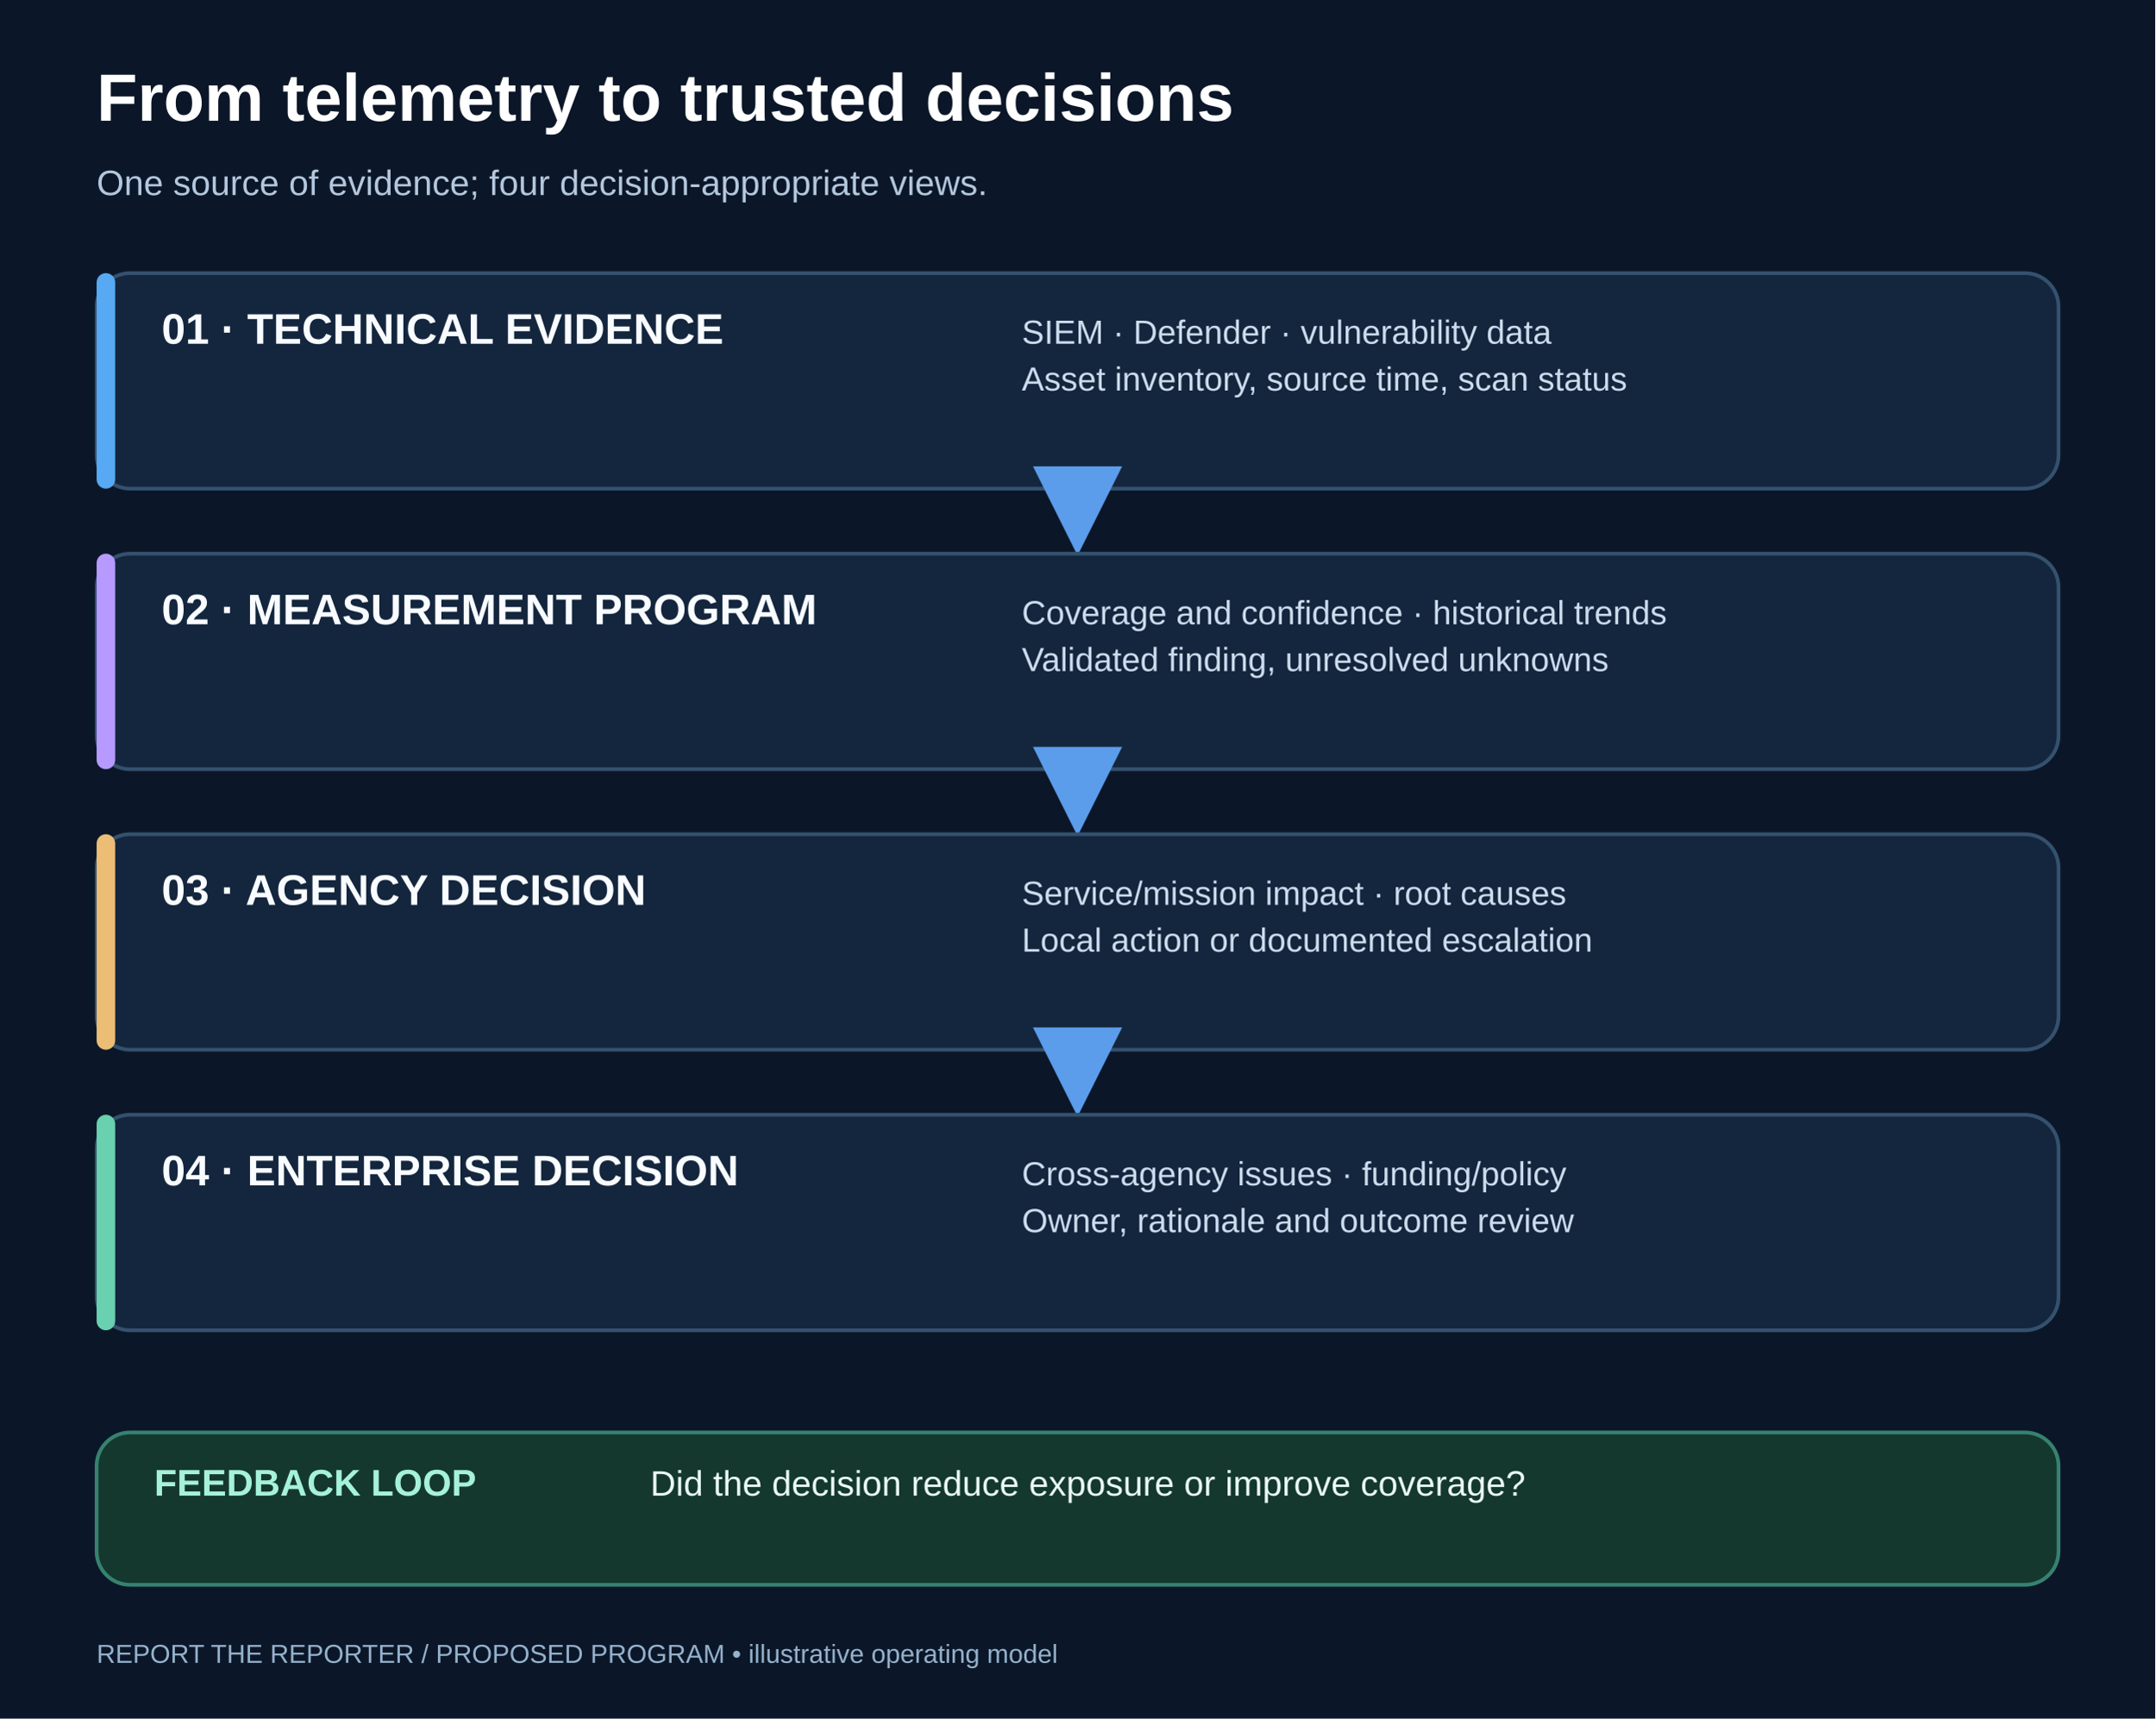
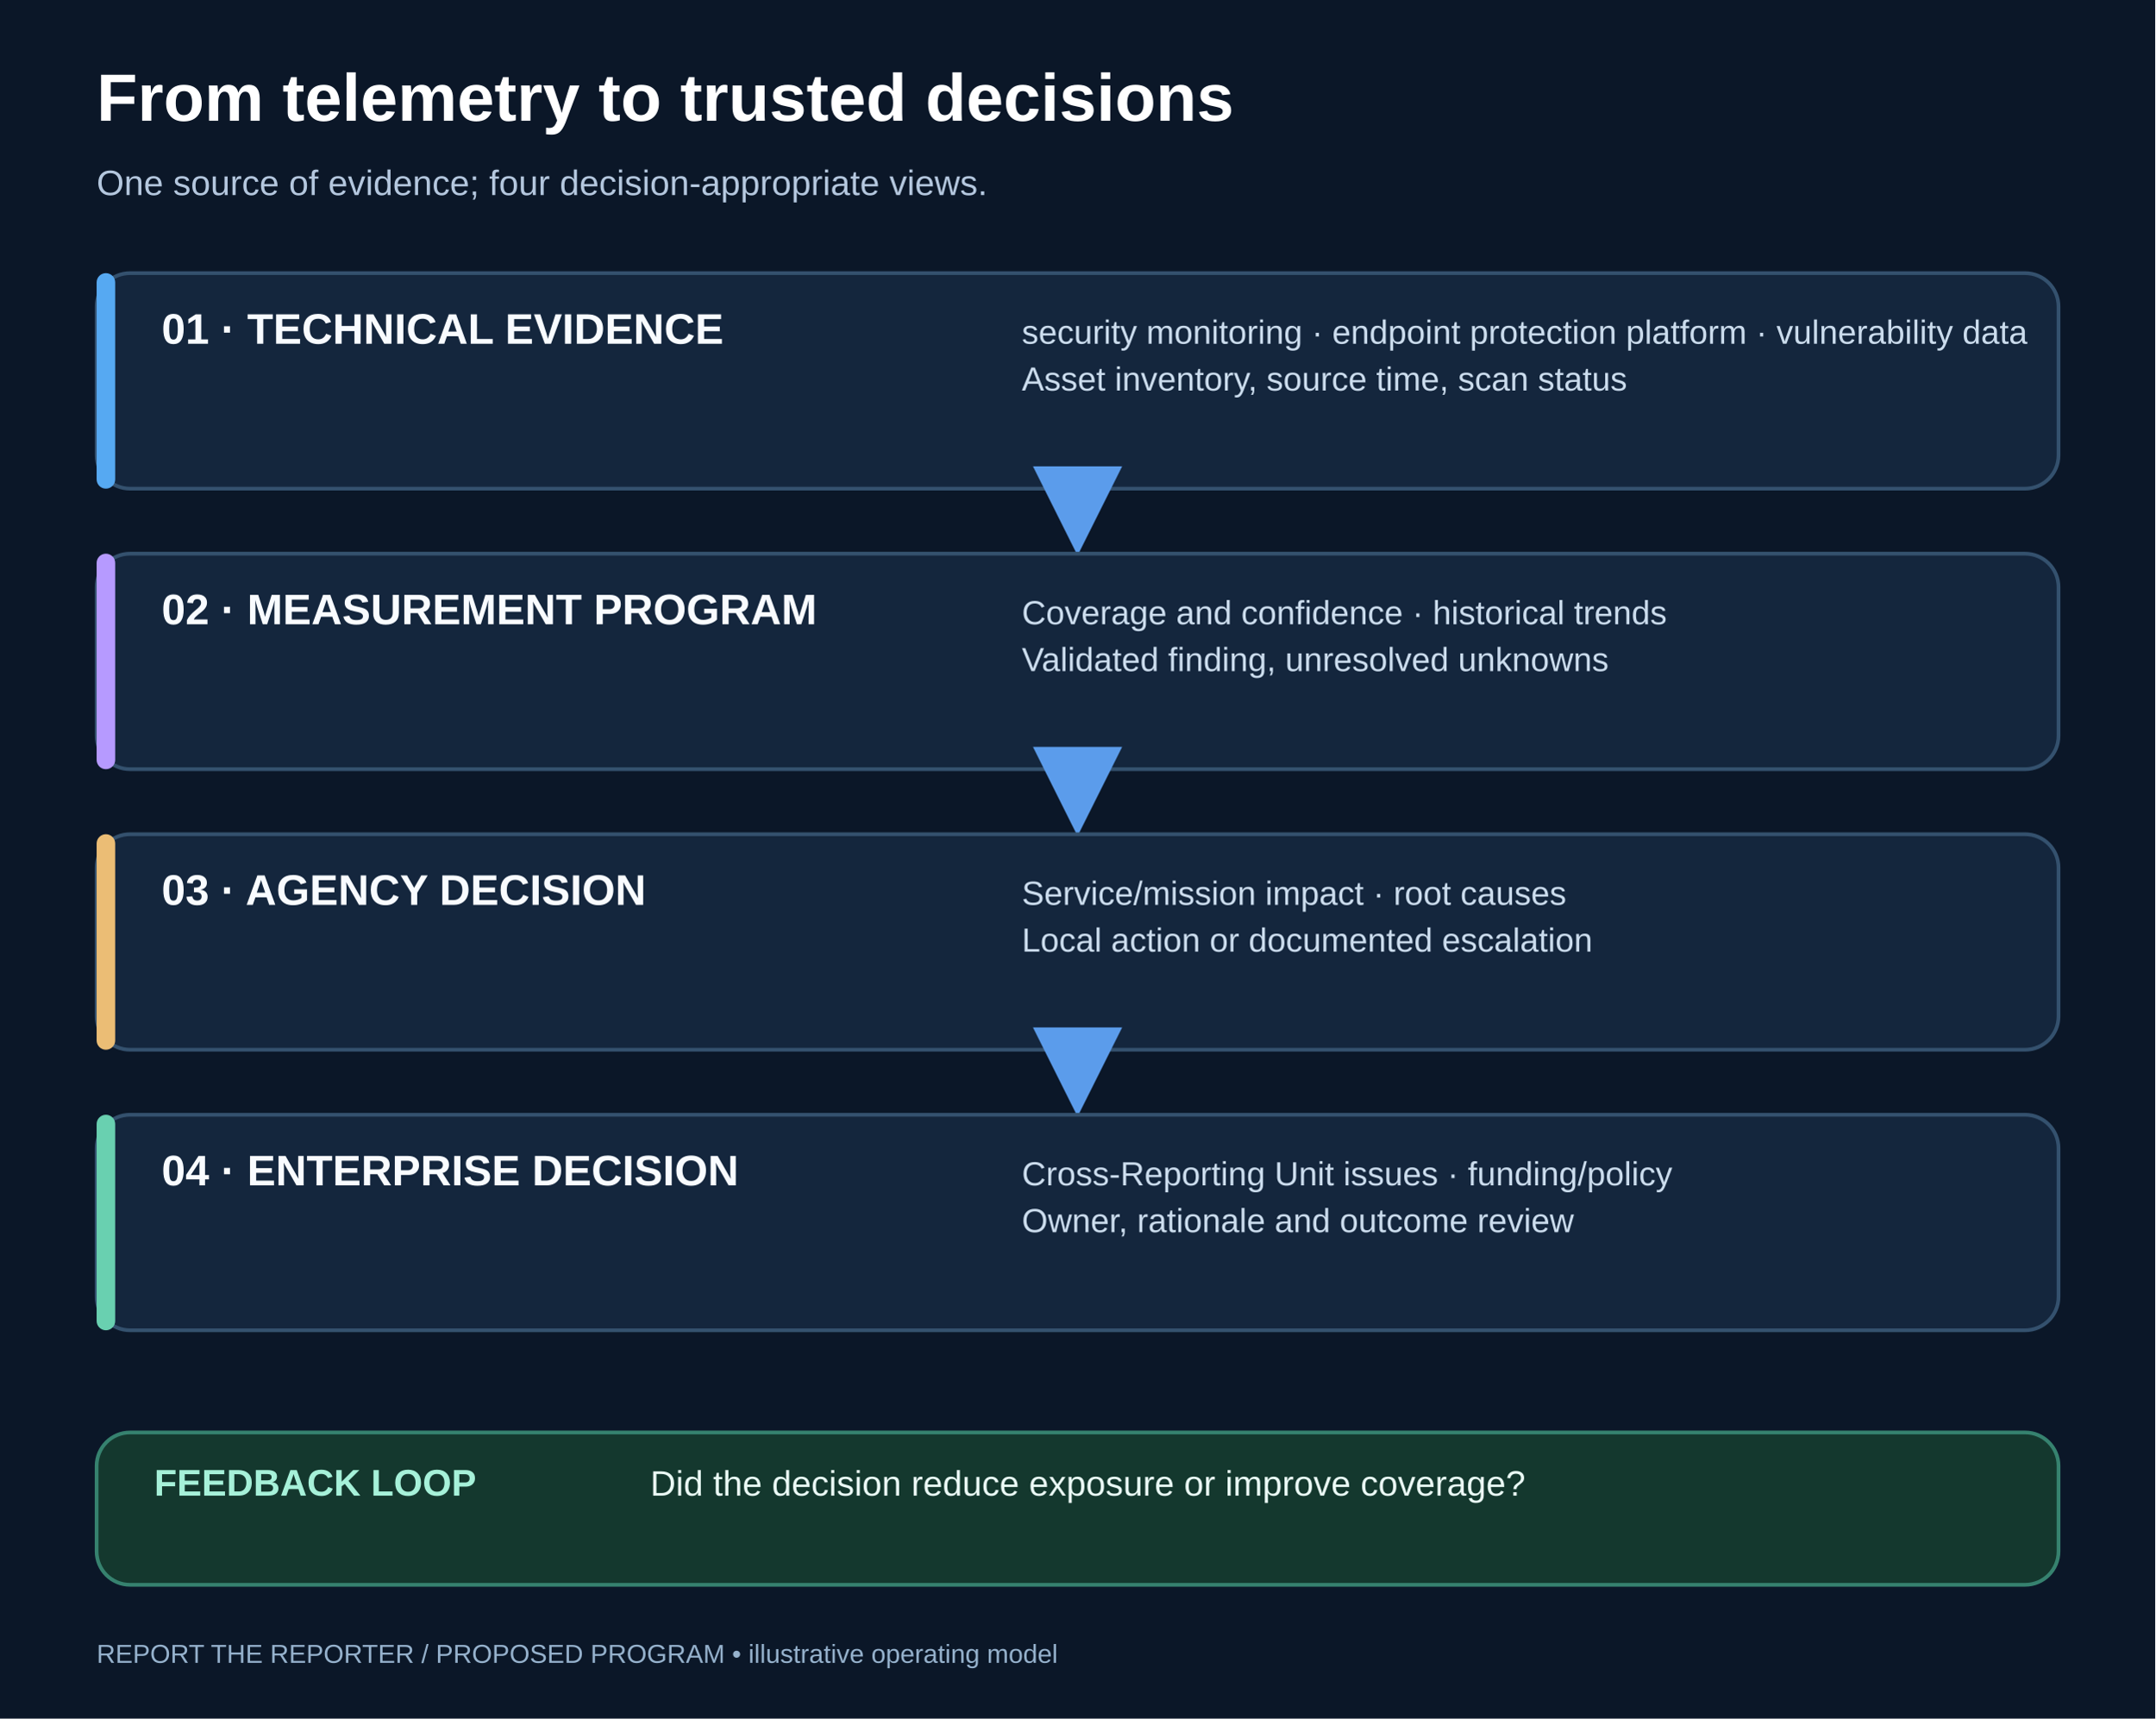
<svg xmlns="http://www.w3.org/2000/svg" role="img" viewBox="0 0 1160 925" width="1160" height="925">
  <defs>
    <marker id="arrow" markerWidth="12" markerHeight="12" refX="10" refY="6" orient="auto">
      <path d="M0 0 L12 6 L0 12Z" fill="#5b9ceb" />
    </marker>
  </defs>
  <rect width="100%" height="100%" fill="#0b1728" />
  <text x="52" y="65" fill="#fff" font-family="Arial,Helvetica,sans-serif" font-size="36" font-weight="700">
    <tspan x="52" dy="0">From telemetry to trusted decisions</tspan>
  </text>
  <text x="52" y="105" fill="#b4c7de" font-family="Arial,Helvetica,sans-serif" font-size="19" font-weight="500">
    <tspan x="52" dy="0">One source of evidence; four decision-appropriate views.</tspan>
  </text>
  <rect x="52" y="147" width="1056" height="116" rx="18" fill="#14263d" stroke="#34516e" stroke-width="2" />
  <rect x="52" y="147" width="10" height="116" rx="5" fill="#56a9f2" />
  <text x="87" y="185" fill="#f8fbff" font-family="Arial,Helvetica,sans-serif" font-size="23" font-weight="700">
    <tspan x="87" dy="0">01 · TECHNICAL EVIDENCE</tspan>
  </text>
  <text x="550" y="185" fill="#cbdced" font-family="Arial,Helvetica,sans-serif" font-size="18" font-weight="500">
-     <tspan x="550" dy="0">SIEM · Defender · vulnerability data</tspan>
+     <tspan x="550" dy="0">security monitoring · endpoint protection platform · vulnerability data</tspan>
    <tspan x="550" dy="25.2">Asset inventory, source time, scan status</tspan>
  </text>
  <path d="M580 266 L580 291" stroke="#5b9ceb" stroke-width="4" fill="none" marker-end="url(#arrow)" />
  <rect x="52" y="298" width="1056" height="116" rx="18" fill="#14263d" stroke="#34516e" stroke-width="2" />
  <rect x="52" y="298" width="10" height="116" rx="5" fill="#b69aff" />
  <text x="87" y="336" fill="#f8fbff" font-family="Arial,Helvetica,sans-serif" font-size="23" font-weight="700">
    <tspan x="87" dy="0">02 · MEASUREMENT PROGRAM</tspan>
  </text>
  <text x="550" y="336" fill="#cbdced" font-family="Arial,Helvetica,sans-serif" font-size="18" font-weight="500">
    <tspan x="550" dy="0">Coverage and confidence · historical trends</tspan>
    <tspan x="550" dy="25.2">Validated finding, unresolved unknowns</tspan>
  </text>
  <path d="M580 417 L580 442" stroke="#5b9ceb" stroke-width="4" fill="none" marker-end="url(#arrow)" />
  <rect x="52" y="449" width="1056" height="116" rx="18" fill="#14263d" stroke="#34516e" stroke-width="2" />
  <rect x="52" y="449" width="10" height="116" rx="5" fill="#ebbd75" />
  <text x="87" y="487" fill="#f8fbff" font-family="Arial,Helvetica,sans-serif" font-size="23" font-weight="700">
    <tspan x="87" dy="0">03 · AGENCY DECISION</tspan>
  </text>
  <text x="550" y="487" fill="#cbdced" font-family="Arial,Helvetica,sans-serif" font-size="18" font-weight="500">
    <tspan x="550" dy="0">Service/mission impact · root causes</tspan>
    <tspan x="550" dy="25.2">Local action or documented escalation</tspan>
  </text>
  <path d="M580 568 L580 593" stroke="#5b9ceb" stroke-width="4" fill="none" marker-end="url(#arrow)" />
  <rect x="52" y="600" width="1056" height="116" rx="18" fill="#14263d" stroke="#34516e" stroke-width="2" />
  <rect x="52" y="600" width="10" height="116" rx="5" fill="#69d0b0" />
  <text x="87" y="638" fill="#f8fbff" font-family="Arial,Helvetica,sans-serif" font-size="23" font-weight="700">
    <tspan x="87" dy="0">04 · ENTERPRISE DECISION</tspan>
  </text>
  <text x="550" y="638" fill="#cbdced" font-family="Arial,Helvetica,sans-serif" font-size="18" font-weight="500">
-     <tspan x="550" dy="0">Cross-agency issues · funding/policy</tspan>
+     <tspan x="550" dy="0">Cross-Reporting Unit issues · funding/policy</tspan>
    <tspan x="550" dy="25.2">Owner, rationale and outcome review</tspan>
  </text>
  <rect x="52" y="771" width="1056" height="82" rx="18" fill="#14382e" stroke="#36826f" stroke-width="2" />
  <text x="83" y="805" fill="#a6f1d9" font-family="Arial,Helvetica,sans-serif" font-size="20" font-weight="700">
    <tspan x="83" dy="0">FEEDBACK LOOP</tspan>
  </text>
  <text x="350" y="805" fill="#eafaf5" font-family="Arial,Helvetica,sans-serif" font-size="19" font-weight="500">
    <tspan x="350" dy="0">Did the decision reduce exposure or improve coverage?</tspan>
  </text>
  <text x="52" y="895" fill="#96b2cd" font-family="Arial,Helvetica,sans-serif" font-size="14" font-weight="500">
    <tspan x="52" dy="0">REPORT THE REPORTER  /  PROPOSED PROGRAM  •  illustrative operating model</tspan>
  </text>
</svg>
